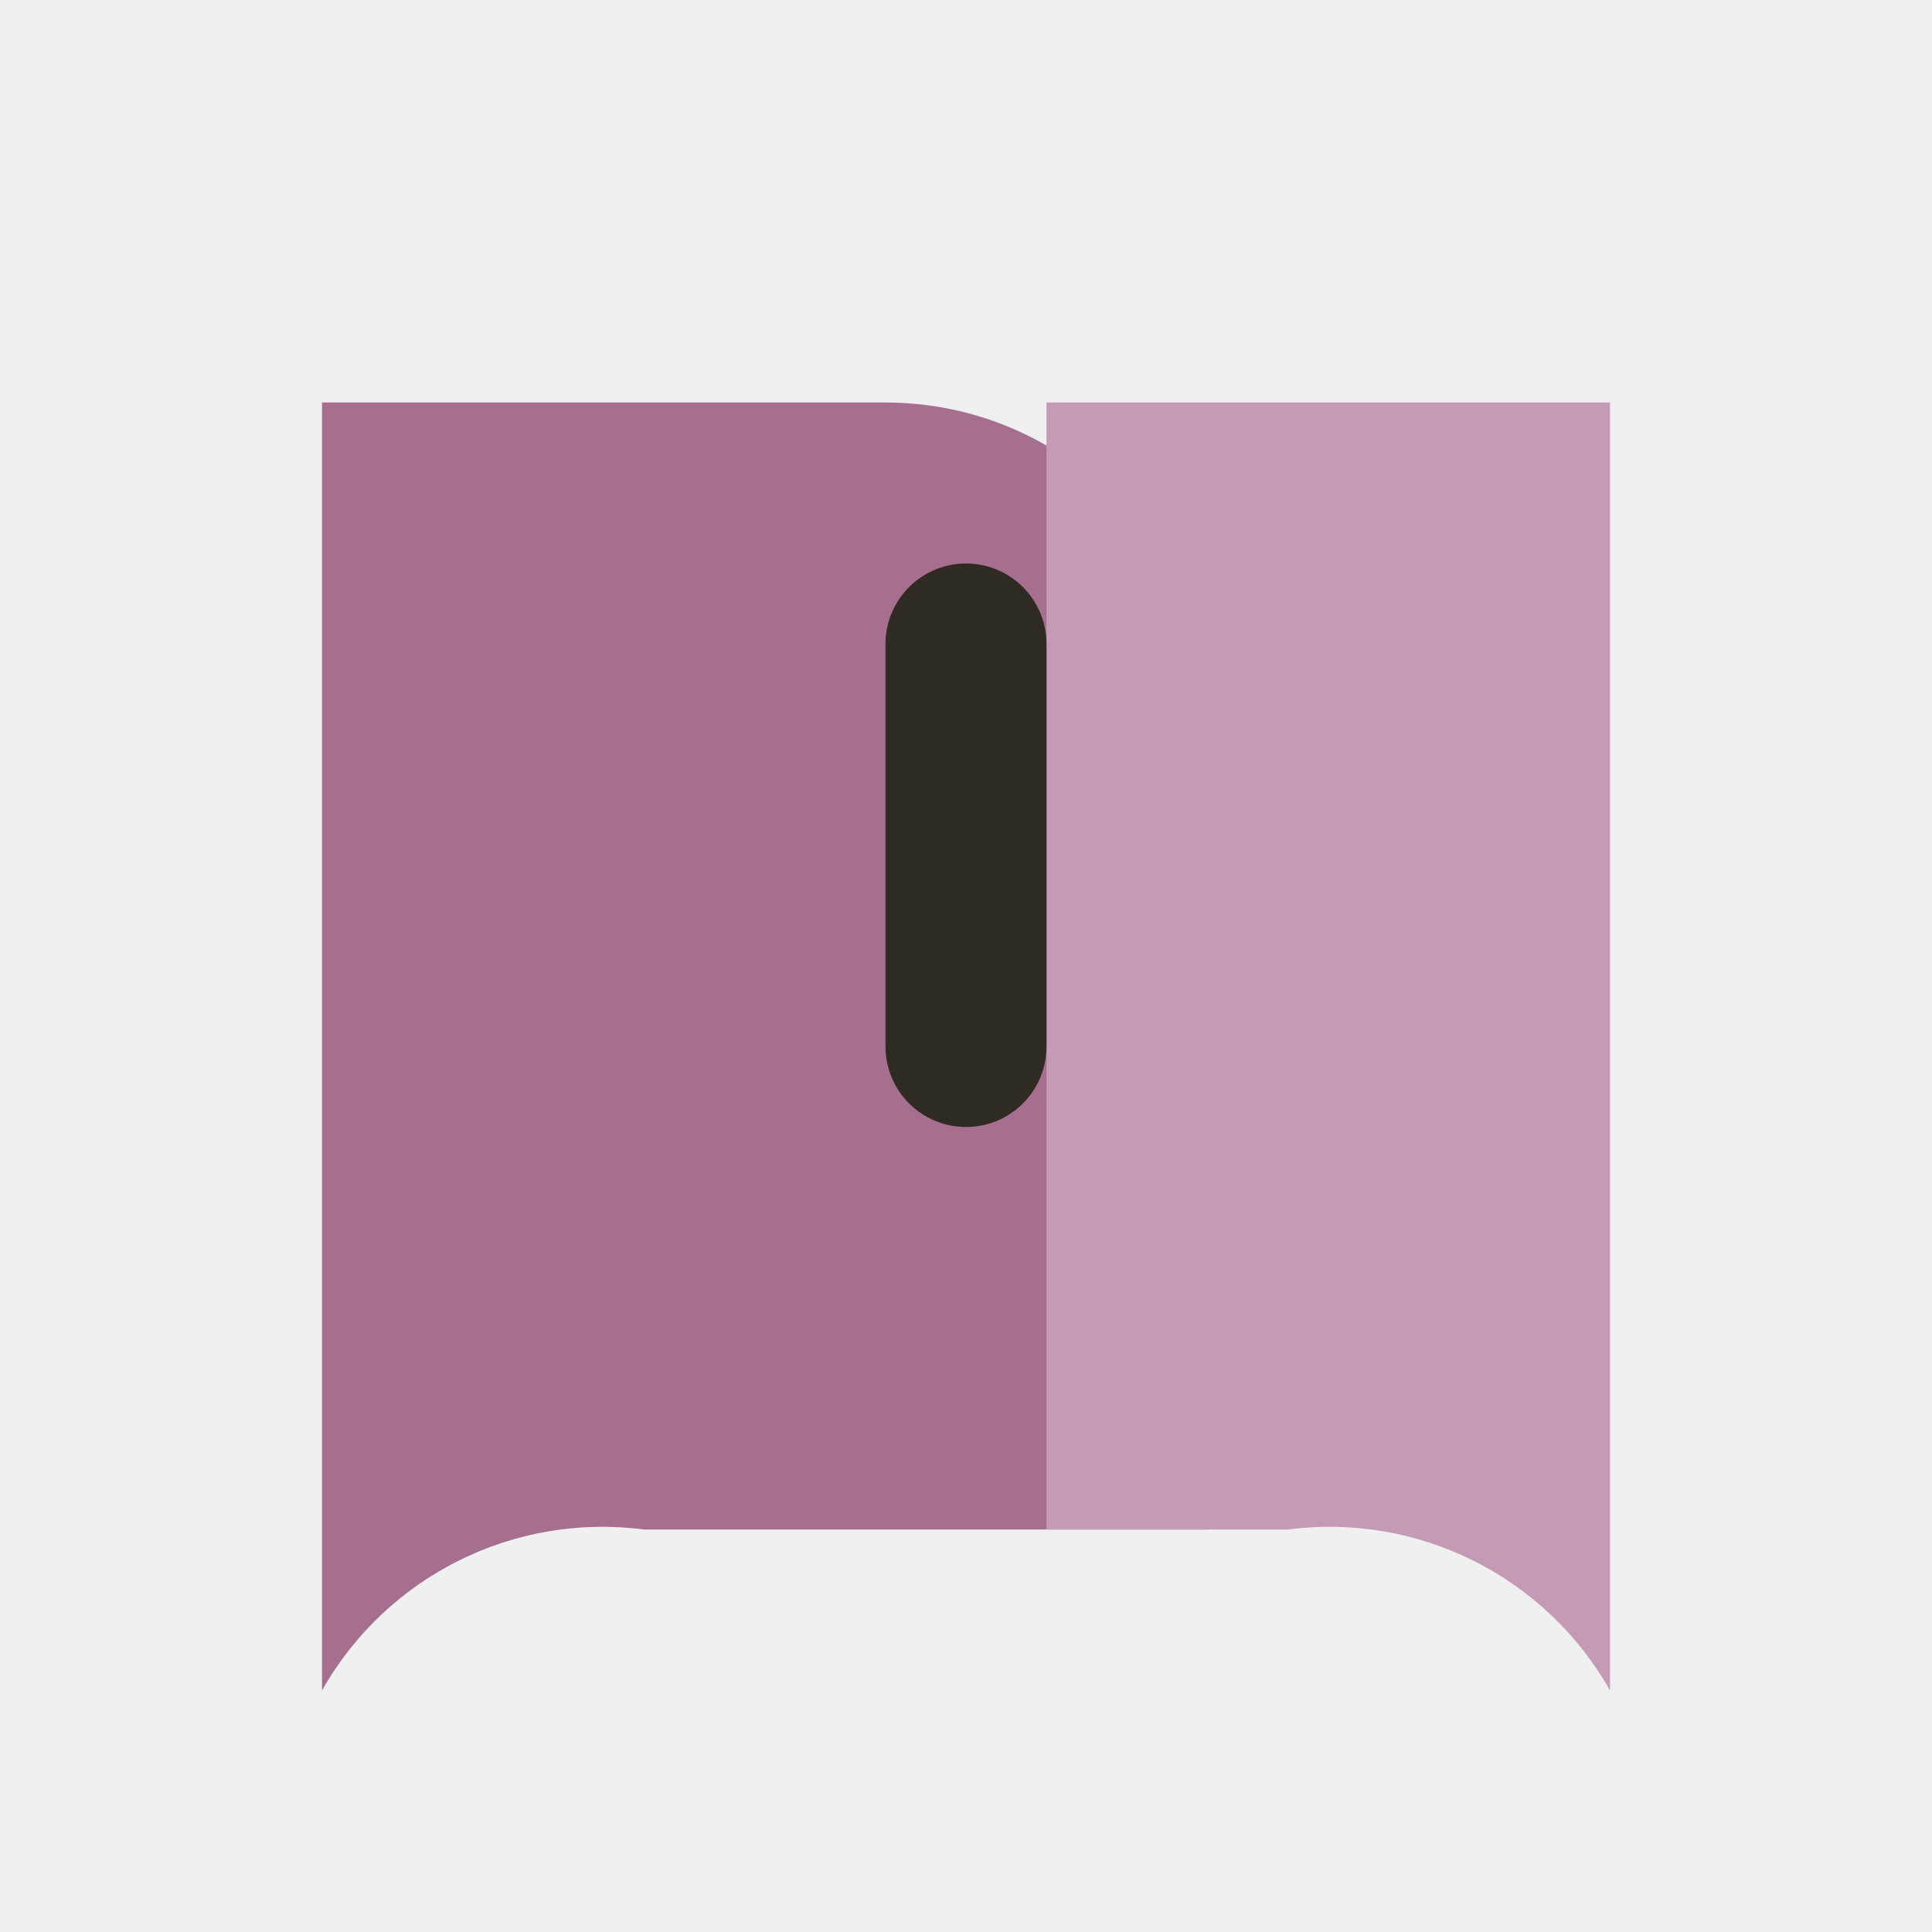
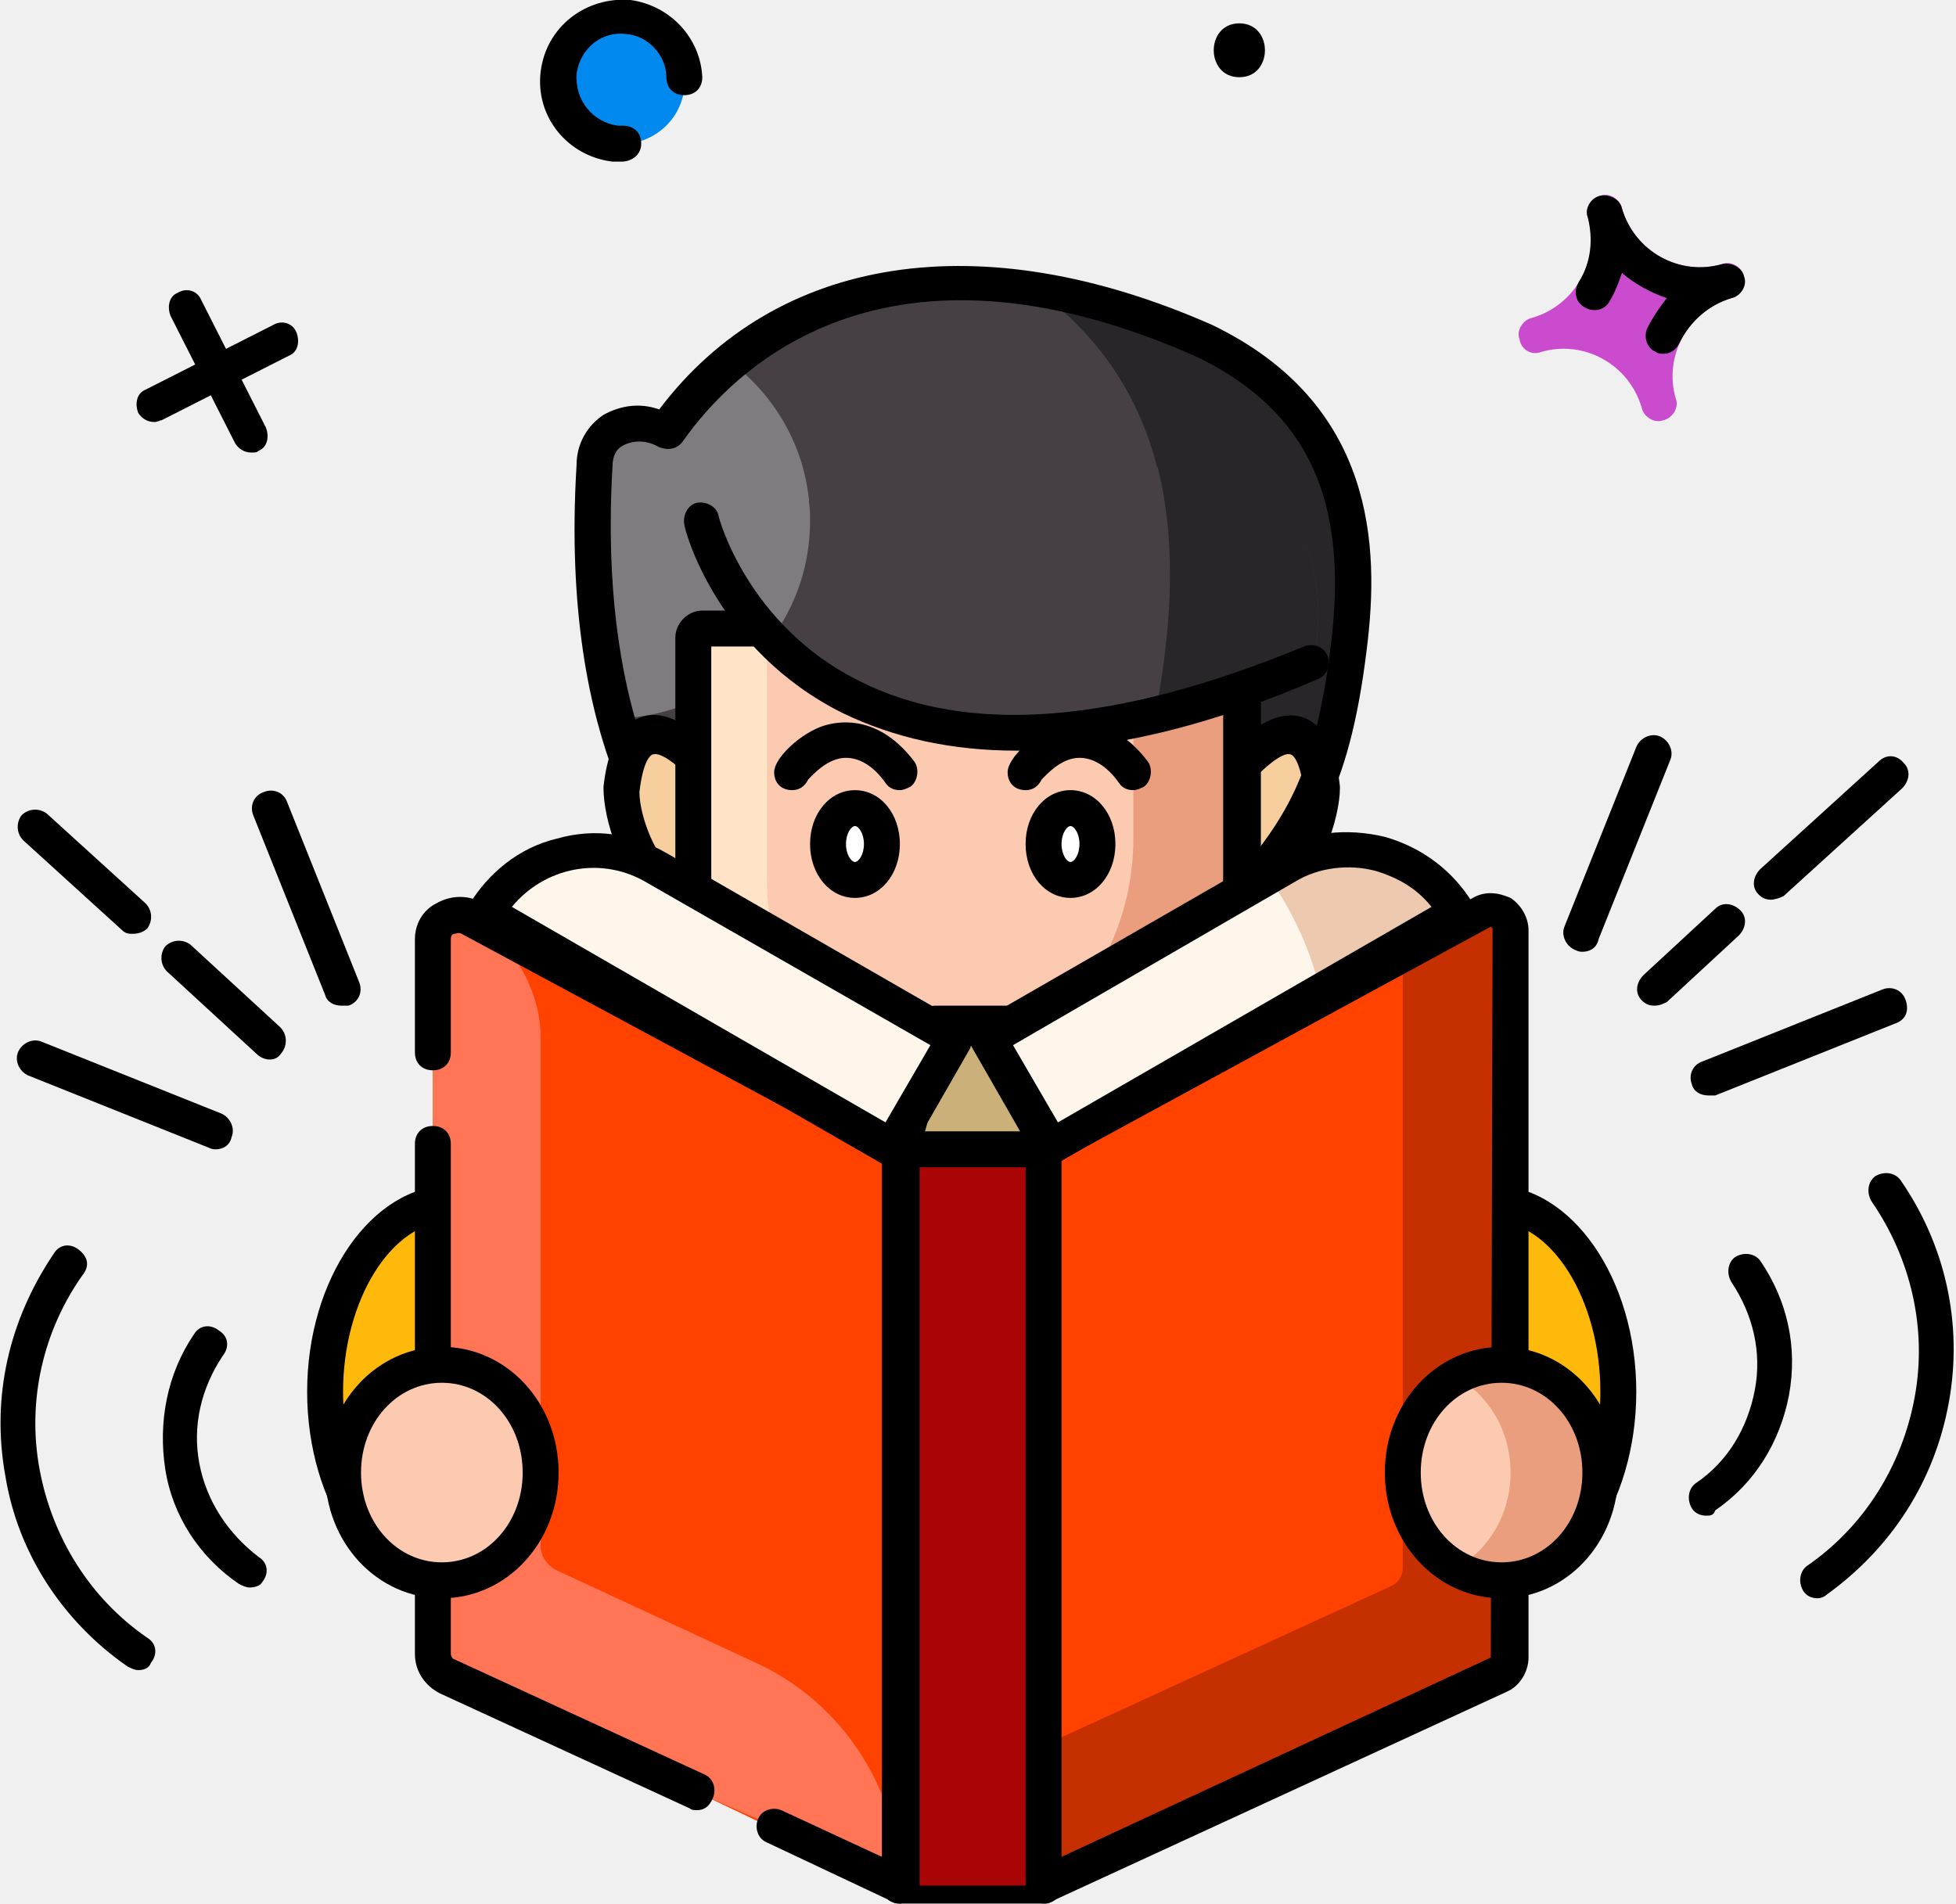
- <svg xmlns="http://www.w3.org/2000/svg" viewBox="0 0 24 24">
-   <path d="M4 5h7a4 4 0 0 1 4 4v10H8a4 4 0 0 0-4 2z" fill="#a76f8f" />
-   <path d="M13 5h7v16a4 4 0 0 0-4-2h-3z" fill="#c49ab4" />
-   <path d="M12 8v5" stroke="#2f2a22" stroke-width="2" stroke-linecap="round" />
+ <svg xmlns="http://www.w3.org/2000/svg" id="_x30_3" enable-background="new 0 0 108.9 106" viewBox="0 0 108.9 106">
+   <g>
+     <g>
+       <g>
+         <g>
+           <ellipse cx="83.1" cy="77.5" fill="#ffb90b" rx="7" ry="10.5" />
+         </g>
+         <g>
+           <path d="m83.1 89c-4.4 0-8-5.2-8-11.5s3.6-11.5 8-11.5 8 5.2 8 11.5-3.6 11.5-8 11.5zm0-21c-3.3 0-6 4.4-6 9.5s2.7 9.5 6 9.5 6-4.4 6-9.5-2.7-9.5-6-9.5z" />
+         </g>
+       </g>
+       <g>
+         <path d="m75.1 36c-.5 4.2-1.3 6.8-2.4 8.9-1 1.9-2.2 3.3-3.6 5.1l-31-2s-2.3-2.3-3.8-8c-.9-3.4-1.5-8-1.2-14 0-2 2-3 4-2 1-1.4 2.2-2.7 3.5-3.9 4.1-3.4 9.7-5.2 17-4.1 2.9.5 6.1 1.4 9.4 2.9 7.7 3.8 9 10 8.1 17.1z" fill="#464045" />
+       </g>
+       <g>
+         <path d="m45.1 29c0 6-4.8 10.9-10.8 11-.9-3.4-1.5-8-1.2-14 0-2 2-3 4-2 1-1.4 2.2-2.7 3.5-3.9 2.8 2.1 4.5 5.3 4.5 8.9z" fill="#7f7c7f" />
+       </g>
+       <g>
+         <path d="m75.1 36c-.5 4.2-1.3 6.8-2.4 8.9-5.2.1-9.6.1-9.6.1 4.1-15 1.8-23.5-5.4-28.9 2.9.5 6.1 1.4 9.4 2.9 7.6 3.7 8.9 9.9 8 17z" fill="#282628" />
+       </g>
+       <g>
+         <g>
+           <ellipse cx="25.1" cy="77.5" fill="#ffb90b" rx="7" ry="10.5" />
+         </g>
+         <g>
+           <path d="m25.1 89c-4.4 0-8-5.2-8-11.5s3.6-11.5 8-11.5 8 5.2 8 11.5-3.6 11.5-8 11.5zm0-21c-3.3 0-6 4.4-6 9.5s2.7 9.5 6 9.5 6-4.4 6-9.5-2.7-9.5-6-9.5z" />
+         </g>
+       </g>
+       <g>
+         <g>
+           <path d="m69.3 49c2.3 1.9 4.3-2.9 4.3-5-.7-6.4-5-.7-5-.7z" fill="#f7cf9f" />
+         </g>
+         <g>
+           <path d="m70.4 50.4c-.6 0-1.2-.2-1.7-.7-.2-.2-.3-.4-.4-.7l-.7-5.7c0-.3 0-.5.2-.7.4-.5 2.5-3.2 4.6-2.7 1.8.5 2.1 3 2.2 3.9v.1c0 1.6-1.1 5.2-3.1 6.2-.4.3-.8.3-1.1.3zm-.2-2c.2.1.3 0 .4 0 1-.5 2-2.9 2-4.3-.2-1.7-.6-2.1-.8-2.1-.4-.1-1.4.7-2.2 1.6z" />
+         </g>
+       </g>
+       <g>
+         <path d="m69.1 51-31.1-2c-.2 0-.5-.1-.6-.3-.3-.3-6.3-6.5-5.3-22.8 0-1.2.6-2.2 1.5-2.8.9-.5 2-.7 3.1-.3 6.5-8.6 17.9-10.4 30.8-4.7 9.1 4.4 9.3 12.4 8.6 18-1 8.3-3.1 10.8-6.2 14.5-.2.3-.5.4-.8.4zm-30.5-4 30.1 2c2.8-3.4 4.5-5.7 5.4-13.1 1-8.1-1.3-13-7.4-16-17.5-7.8-25.9.7-28.7 4.7-.3.4-.8.5-1.3.3-.7-.4-1.4-.4-2-.1-.4.2-.6.6-.6 1.2-.8 13.5 3.5 19.7 4.5 21z" />
+       </g>
+       <g>
+         <g>
+           <path d="m38.9 49c-2.3 1.9-4.3-2.9-4.3-5 .7-6.4 5-.7 5-.7z" fill="#f7cf9f" />
+         </g>
+         <g>
+           <path d="m37.8 50.4c-.4 0-.7-.1-1.1-.3-2.1-1-3.1-4.5-3.1-6.2v-.1c.1-.8.4-3.4 2.2-3.9 2-.6 4.2 2.1 4.6 2.7.2.2.2.5.2.7l-.7 5.7c0 .3-.2.5-.4.7-.5.5-1.1.7-1.7.7zm-2.2-6.3c0 1.4 1 3.9 2 4.3.1 0 .2.1.4 0l.6-4.8c-.8-1-1.8-1.7-2.2-1.6-.2 0-.6.4-.8 2.1z" />
+         </g>
+       </g>
+       <g>
+         <g>
+           <path d="m54.8 63h-1.9c-7.9 0-14.3-6.4-14.3-14.3v-13.2c0-.3.2-.5.5-.5h29.6c.3 0 .5.2.5.5v13.3c-.1 7.8-6.5 14.2-14.4 14.2z" fill="#fccab1" />
+         </g>
+         <g>
+           <path d="m55.9 63c-.3 0-.7 0-1 0h-1.9c-7.9 0-14.3-6.4-14.3-14.3v-13.2c0-.2.2-.5.5-.5h4c-.2 0-.5.2-.5.5v13.3c-.1 7.5 5.8 13.6 13.2 14.2z" fill="#ffe4c7" />
+         </g>
+         <g>
+           <path d="m69.1 35.5v13.3c0 7.9-6.4 14.3-14.3 14.3h-1.9c-2.7 0-5.2-.8-7.4-2.1h1.4 1.9c7.9 0 14.3-6.4 14.3-14.3v-11.7h5.6c.2 0 .4.2.4.5z" fill="#ea9e7d" />
+         </g>
+         <g>
+           <path d="m54.8 64h-1.9c-8.4 0-15.3-6.9-15.3-15.3v-13.2c0-.8.7-1.5 1.5-1.5h29.6c.8 0 1.5.7 1.5 1.5v13.3c-.1 8.3-6.9 15.2-15.4 15.2zm-15.2-28v12.7c0 7.3 6 13.3 13.3 13.3h1.9c7.3 0 13.3-6 13.3-13.3v-12.7z" />
+         </g>
+         <g>
+           <g>
+             <ellipse cx="47.6" cy="47" fill="#fff" rx="1.5" ry="2" />
+           </g>
+           <g>
+             <path d="m47.6 50c-1.4 0-2.5-1.3-2.5-3s1.1-3 2.5-3 2.5 1.3 2.5 3-1.1 3-2.5 3zm0-4c-.2 0-.5.4-.5 1s.3 1 .5 1 .5-.4.5-1-.3-1-.5-1z" />
+           </g>
+           <g>
+             <path d="m50.1 44c-.3 0-.6-.1-.8-.4-.7-1-1.5-1.4-2.2-1.4-1 0-1.8.9-2.1 1.2-.2.4-.5.6-.9.6-.6 0-1-.4-1-1 0-.8 1.5-2.2 2.8-2.6 1-.3 3.1-.5 5 2 .3.4.2 1.1-.2 1.4-.2.1-.4.2-.6.2z" />
+           </g>
+         </g>
+         <g>
+           <g>
+             <ellipse cx="59.6" cy="47" fill="#fff" rx="1.5" ry="2" />
+           </g>
+           <g>
+             <path d="m59.6 50c-1.4 0-2.5-1.3-2.5-3s1.1-3 2.5-3 2.5 1.3 2.5 3-1.1 3-2.5 3zm0-4c-.2 0-.5.4-.5 1s.3 1 .5 1 .5-.4.5-1-.3-1-.5-1z" />
+           </g>
+           <g>
+             <path d="m63.1 44c-.3 0-.6-.1-.8-.4-.7-1-1.5-1.4-2.2-1.4-1 0-1.8.9-2.1 1.2-.2.4-.5.6-.9.6-.6 0-1-.4-1-1 0-.8 1.5-2.2 2.8-2.6 1-.3 3.1-.5 5 2 .3.4.2 1.1-.2 1.4-.2.1-.4.2-.6.2z" />
+           </g>
+         </g>
+       </g>
+       <g>
+         <path d="m73.1 37c-3.2 1.3-6.2 2.3-8.8 2.9-11.4 2.6-17.8-.7-21.3-4.3-3-3.2-3.9-6.5-3.9-6.5 2-.4 4-.9 5.9-1.2 7.4-1.5 14.2-2.5 19.3-1.9 6.5.5 10.2 3.5 8.8 11z" fill="#464045" />
+       </g>
+       <g>
+         <path d="m45.1 29c0 2.5-.8 4.7-2.1 6.5-3-3.1-3.9-6.5-3.9-6.5 2-.4 4-.9 5.9-1.2.1.4.1.8.1 1.2z" fill="#7f7c7f" />
+       </g>
+       <g>
+         <path d="m73.1 37c-3.2 1.3-6.2 2.3-8.8 2.9 1.1-5.7 1.1-10.3.1-14.1 6.4.7 10.1 3.7 8.7 11.2z" fill="#282628" />
+       </g>
+       <g>
+         <path d="m56.6 41.8c-3.6 0-6.8-.7-9.7-2.1-7-3.5-8.8-10.2-8.8-10.5-.1-.5.2-1.1.7-1.2s1.1.2 1.2.7c0 .1 1.6 6.1 7.8 9.2 6.1 3.1 14.4 2.4 24.8-1.9.5-.2 1.1 0 1.3.5s0 1.1-.5 1.3c-6.2 2.7-11.8 4-16.8 4z" />
+       </g>
+       <g>
+         <g>
+           <path d="m58.1 106h-8c-.6 0-1-.4-1-1v-41c0-.6.4-1 1-1h8c.6 0 1 .4 1 1v41c0 .6-.4 1-1 1zm-7-2h6v-39h-6z" />
+         </g>
+         <g>
+           <path d="m50.1 64h8v41h-8z" fill="#aa0505" />
+         </g>
+         <g>
+           <path d="m56.1 57h-4l-2 7h8z" fill="#ccb079" />
+         </g>
+         <g>
+           <path d="m58.1 65h-8c-.3 0-.6-.1-.8-.4-.2-.2-.2-.6-.2-.9l2-7c.1-.4.5-.7 1-.7h4c.4 0 .8.3 1 .7l2 7c.1.3 0 .6-.2.9s-.5.4-.8.4zm-6.6-2h5.3l-1.4-5h-2.5z" />
+         </g>
+         <g>
+           <path d="m38.8 99.8-13.9-6.4c-.5-.2-.8-.7-.8-1.3v-4.1-.1-11.9-8.9-3.4-5.1-6.3c0-1 1.1-1.7 2-1.2l20.7 11.2 2.7 1.5.5.3v41l-7-3.3z" fill="#ff4200" />
+         </g>
+         <g>
+           <path d="m38.8 99.8-13.9-6.4c-.5-.2-.8-.7-.8-1.3v-4.1-.1-11.9-8.9-3.4-5.1-6.3c0-1 1.1-1.7 2-1.2 1.2.7 2.2 1.6 2.9 2.8s1.1 2.5 1.1 3.9v12.4 11.8 2.8 1.3c0 .5.3 1 .8 1.3l11.2 5.2c4.8 2.2 8 7.1 8 12.4l-7-3.3z" fill="#ff7555" />
+         </g>
+         <g>
+           <path d="m50.1 106c-.1 0-.3 0-.4-.1l-7-3.3c-.5-.2-.7-.8-.5-1.3s.8-.7 1.3-.5l5.6 2.6v-38.8l-23.4-12.6c-.2-.1-.3 0-.4 0s-.2.1-.2.3v6.3c0 .6-.4 1-1 1s-1-.4-1-1v-6.3c0-.8.4-1.6 1.2-2 .7-.4 1.6-.5 2.4-.1l24 12.9c.3.2.5.5.5.9v41c0 .3-.2.7-.5.8-.2.1-.4.2-.6.2z" />
+         </g>
+         <g>
+           <path d="m38.8 100.8c-.1 0-.3 0-.4-.1l-13.9-6.4c-.8-.4-1.4-1.2-1.4-2.2v-28.4c0-.6.4-1 1-1s1 .4 1 1v28.4c0 .1.1.3.2.3l13.9 6.4c.5.2.7.8.5 1.3s-.5.7-.9.7z" />
+         </g>
+         <g>
+           <path d="m58.1 105 25.4-11.7c.4-.2.6-.6.6-1v-40.5c0-.8-.9-1.4-1.6-1l-24.4 13.2z" fill="#ff4200" />
+         </g>
+         <g>
+           <path d="m84.1 51.8v40.5c0 .4-.2.8-.6 1l-25.4 11.7v-7.8l19.4-8.9c.4-.2.6-.6.6-1v-34.1l4.4-2.4c.7-.3 1.6.2 1.6 1z" fill="#c62f00" />
+         </g>
+         <g>
+           <path d="m58.1 106c-.2 0-.4-.1-.5-.2-.3-.2-.5-.5-.5-.8v-41c0-.4.2-.7.5-.9l24.4-13.1c.7-.4 1.4-.3 2.1 0 .6.4 1 1.1 1 1.8v40.5c0 .8-.5 1.6-1.2 1.9l-25.4 11.7c-.1.1-.2.1-.4.1zm1-41.4v38.8l23.9-11.1.1-40.6s-.1-.1-.1-.1z" />
+         </g>
+         <g>
+           <path d="m49.6 63.9-22.6-13.1c1.9-3.3 6.2-4.5 9.5-2.6l16.5 9.5z" fill="#fff6eb" />
+         </g>
+         <g>
+           <path d="m49.6 64.9c-.2 0-.3 0-.5-.1l-22.6-13c-.5-.3-.6-.9-.4-1.4 1.1-1.8 2.8-3.2 4.9-3.7 2.1-.6 4.2-.3 6.1.8l16.5 9.5c.5.3.6.9.4 1.4l-3.5 6.1c-.1.2-.4.4-.6.5-.1-.1-.2-.1-.3-.1zm-21.1-14.4 20.8 12 2.5-4.3-15.7-9c-2.6-1.6-5.8-.9-7.6 1.3z" />
+         </g>
+         <g>
+           <path d="m81.1 50.8-7.6 4.4-15 8.6-3.5-6 15.6-9 1-.6c1.1-.6 2.3-.9 3.5-.9 2.4 0 4.7 1.3 6 3.5z" fill="#fff6eb" />
+         </g>
+         <g>
+           <path d="m81.1 50.8-7.6 4.4c-.6-2.7-1.9-5-2.9-6.4l1-.6c1.1-.6 2.3-.9 3.5-.9 2.4 0 4.7 1.3 6 3.5z" fill="#edc9b0" />
+         </g>
+         <g>
+           <path d="m58.5 64.9c-.1 0-.2 0-.3 0-.3-.1-.5-.2-.6-.5l-3.5-6.1c-.3-.5-.1-1.1.4-1.4l16.5-9.5c1.8-1.1 4-1.3 6.1-.8 2.1.6 3.8 1.9 4.9 3.7.3.5.1 1.1-.4 1.4l-22.6 13c-.1.1-.3.2-.5.2zm-2.1-6.7 2.5 4.3 20.8-12c-.8-1-1.8-1.6-3.1-2-1.5-.4-3.2-.2-4.5.6z" />
+         </g>
+       </g>
+       <g>
+         <ellipse cx="24.6" cy="82" fill="#fccab1" rx="5.5" ry="6" />
+       </g>
+       <g>
+         <path d="m24.6 89c-3.6 0-6.5-3.1-6.5-7s2.9-7 6.5-7 6.5 3.1 6.5 7-2.9 7-6.5 7zm0-12c-2.5 0-4.5 2.2-4.5 5s2 5 4.5 5 4.5-2.2 4.5-5-2-5-4.5-5z" />
+       </g>
+       <g>
+         <ellipse cx="83.6" cy="82" fill="#fccab1" rx="5.5" ry="6" />
+       </g>
+       <g>
+         <path d="m89.1 82c0 3.3-2.5 6-5.5 6-.9 0-1.8-.2-2.5-.7 1.8-1 3-3 3-5.3s-1.2-4.3-3-5.3c.8-.4 1.6-.7 2.5-.7 3.1 0 5.5 2.7 5.5 6z" fill="#ea9e7d" />
+       </g>
+       <g>
+         <path d="m83.6 89c-3.6 0-6.5-3.1-6.5-7s2.9-7 6.5-7 6.5 3.1 6.5 7-2.9 7-6.5 7zm0-12c-2.5 0-4.5 2.2-4.5 5s2 5 4.5 5 4.5-2.2 4.5-5-2-5-4.5-5z" />
+       </g>
+     </g>
+     <g>
+       <g>
+         <g>
+           <path d="m84.6 18.9c-.2-.5.2-1.1.7-1.2 2.4-.7 3.8-3.2 3.1-5.6-.2-.5.2-1.1.7-1.2.5-.2 1.1.2 1.2.7.7 2.4 3.2 3.8 5.6 3.1.5-.2 1.1.2 1.2.7.2.5-.2 1.1-.7 1.2-2.4.7-3.8 3.2-3.1 5.6.2.5-.2 1.1-.7 1.2-.5.2-1.1-.2-1.2-.7-.7-2.4-3.2-3.8-5.6-3.1-.5.2-1.1-.1-1.2-.7z" fill="#cb4bcf" />
+         </g>
+       </g>
+       <g>
+         <path d="m92.6 19.7c-.1 0-.3 0-.4-.1-.5-.2-.7-.8-.5-1.3.3-.6.7-1.2 1.1-1.7-.9-.3-1.8-.8-2.5-1.4-.2.6-.4 1.1-.7 1.6s-.9.6-1.4.3-.6-.9-.3-1.4c.7-1.1.8-2.4.5-3.6-.2-.5.2-1.1.7-1.2s1.1.2 1.2.7c.7 2.4 3.2 3.8 5.6 3.1.5-.1 1.1.2 1.2.7.2.5-.2 1.1-.7 1.2-1.3.4-2.3 1.3-2.9 2.5-.2.4-.5.6-.9.6z" />
+       </g>
+     </g>
+     <g>
+       <path d="m95 84.4c-.3 0-.6-.1-.8-.4-.3-.5-.2-1.1.2-1.4 1.8-1.2 2.9-3.1 3.3-5.2s-.1-4.2-1.3-6c-.3-.5-.2-1.1.2-1.4.5-.3 1.1-.2 1.4.2 1.5 2.2 2.1 4.8 1.6 7.5-.5 2.6-1.9 4.9-4.1 6.4-.1.3-.3.3-.5.3z" />
+     </g>
+     <g>
+       <path d="m101.2 89c-.3 0-.6-.1-.8-.4-.3-.5-.2-1.1.2-1.4 3.2-2.2 5.3-5.6 6-9.4s-.2-7.7-2.4-10.9c-.3-.5-.2-1.1.2-1.4.5-.3 1.1-.2 1.4.2 2.5 3.6 3.5 8 2.7 12.4s-3.2 8.1-6.8 10.7c-.1.1-.3.2-.5.2z" />
+     </g>
+     <g>
+       <g>
+         <path d="m13.9 88.4c-.2 0-.4-.1-.6-.2-2.2-1.5-3.7-3.8-4.1-6.4s.1-5.3 1.6-7.5c.3-.5.9-.6 1.4-.2.5.3.6.9.2 1.4-1.2 1.8-1.7 3.9-1.3 6s1.6 3.9 3.3 5.2c.5.3.6.9.2 1.4-.1.2-.4.3-.7.3z" />
+       </g>
+       <g>
+         <path d="m7.7 93c-.2 0-.4-.1-.6-.2-3.6-2.5-6.1-6.3-6.8-10.6-.8-4.4.2-8.7 2.7-12.4.3-.5.9-.6 1.4-.2s.6.9.2 1.4c-2.2 3.1-3.1 7-2.4 10.8s2.8 7.2 6 9.4c.5.3.6.9.2 1.4-.1.3-.4.4-.7.4z" />
+       </g>
+     </g>
+     <g>
+       <g>
+         <path d="m14 25.2c-.4 0-.7-.2-.9-.5l-3.6-7.1c-.2-.5-.1-1.1.4-1.3.5-.3 1.1-.1 1.3.4l3.6 7.1c.2.5.1 1.1-.4 1.3-.1.1-.2.1-.4.1z" />
+       </g>
+       <g>
+         <path d="m8.6 23.5c-.4 0-.7-.2-.9-.5-.2-.5-.1-1.1.4-1.3l7.1-3.6c.5-.3 1.1-.1 1.3.4s.1 1.1-.4 1.3l-7.1 3.6c-.1 0-.2.1-.4.1z" />
+       </g>
+     </g>
+     <g>
+       <path d="m38.1 4.9c-.2 1.9-1.9 3.3-3.9 3.1-1.9-.2-3.3-1.9-3.1-3.9s2-3.3 3.9-3.1 3.3 2 3.1 3.9z" fill="#0189ef" />
+     </g>
+     <g>
+       <path d="m34.6 9c-.2 0-.3 0-.5 0-2.5-.3-4.3-2.5-4-5s2.5-4.2 5-4c2.2.3 3.9 2.1 4 4.3 0 .6-.4 1-1 1s-1-.4-1-1c0-1.2-1-2.3-2.2-2.4-1.4-.2-2.6.8-2.8 2.2-.1 1.5.9 2.7 2.3 2.9h.3c.6 0 1 .4 1 1s-.5 1-1.1 1z" />
+     </g>
+     <g>
+       <g>
+         <path d="m98.6 50.1c-.3 0-.5-.1-.7-.3-.4-.4-.3-1 .1-1.4l6.6-6c.4-.4 1-.4 1.4.1.4.4.3 1-.1 1.4l-6.6 6c-.2.1-.5.2-.7.2z" />
+       </g>
+       <g>
+         <path d="m92.1 56c-.3 0-.5-.1-.7-.3-.4-.4-.3-1 .1-1.4l4-3.7c.4-.4 1-.3 1.4.1s.3 1-.1 1.4l-4 3.7c-.2.1-.4.2-.7.2z" />
+       </g>
+       <g>
+         <path d="m88.1 53c-.1 0-.2 0-.4-.1-.5-.2-.8-.8-.6-1.3l4-10c.2-.5.8-.8 1.3-.6s.8.8.6 1.3l-4 10c-.1.5-.5.7-.9.7z" />
+       </g>
+       <g>
+         <path d="m95.1 61c-.4 0-.8-.2-.9-.6-.2-.5 0-1.1.6-1.3l10-4c.5-.2 1.1 0 1.3.6s0 1.1-.6 1.3l-10 4c-.1 0-.2 0-.4 0z" />
+       </g>
+     </g>
+     <g>
+       <g>
+         <path d="m7.4 52c-.2 0-.4 0-.6-.2l-5.5-5c-.4-.4-.4-1-.1-1.4.4-.4 1-.4 1.4-.1l5.5 5c.4.4.4 1 .1 1.4-.2.2-.5.3-.8.3z" />
+       </g>
+       <g>
+         <path d="m15 59c-.2 0-.5-.1-.7-.3l-5-4.6c-.4-.4-.4-1-.1-1.4.4-.4 1-.4 1.4-.1l5 4.6c.4.4.4 1 .1 1.4-.2.3-.4.4-.7.4z" />
+       </g>
+       <g>
+         <path d="m19 56c-.4 0-.8-.2-.9-.6l-4-10c-.2-.5 0-1.1.6-1.3.5-.2 1.1 0 1.3.6l4 10c.2.5 0 1.1-.6 1.3-.2 0-.3 0-.4 0z" />
+       </g>
+       <g>
+         <path d="m12 64c-.1 0-.2 0-.4-.1l-10-4c-.5-.2-.8-.8-.6-1.3s.8-.8 1.3-.6l10 4c.5.2.8.8.6 1.3-.1.5-.5.7-.9.7z" />
+       </g>
+     </g>
+     <g>
+       <g>
+         <path d="m69 4.3c1.9 0 1.9-3 0-3s-1.9 3 0 3z" />
+       </g>
+     </g>
+   </g>
</svg>
